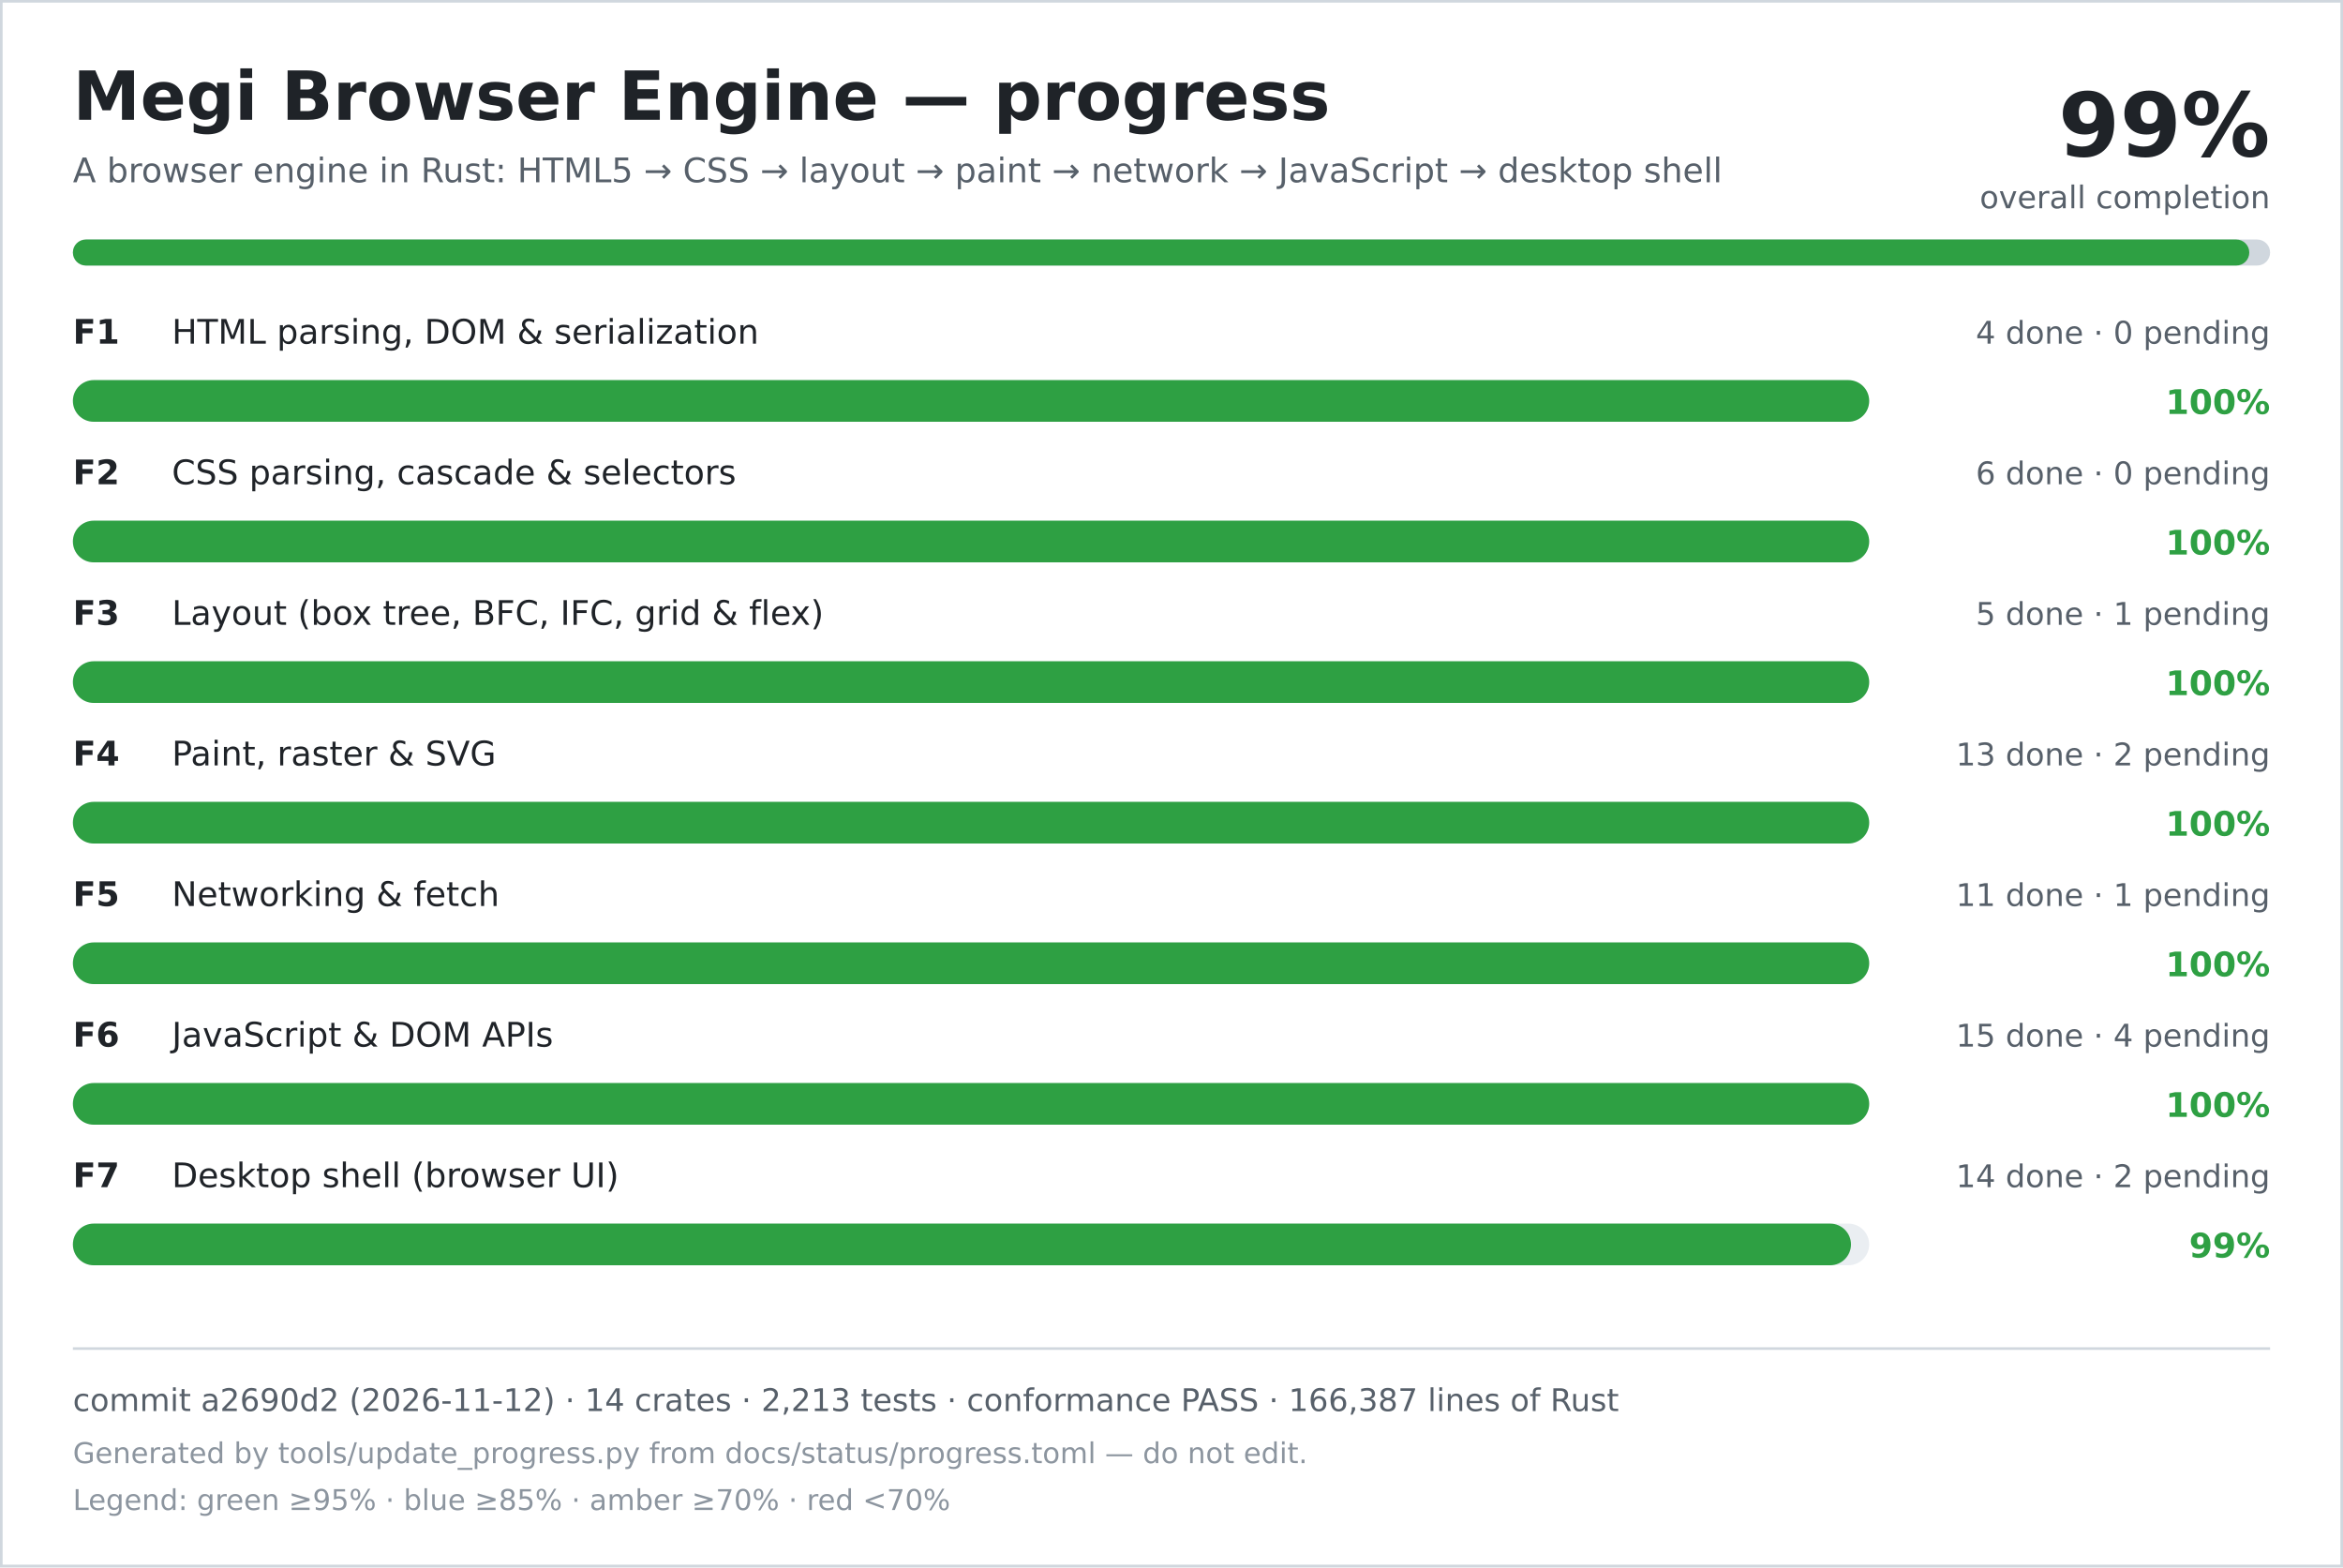
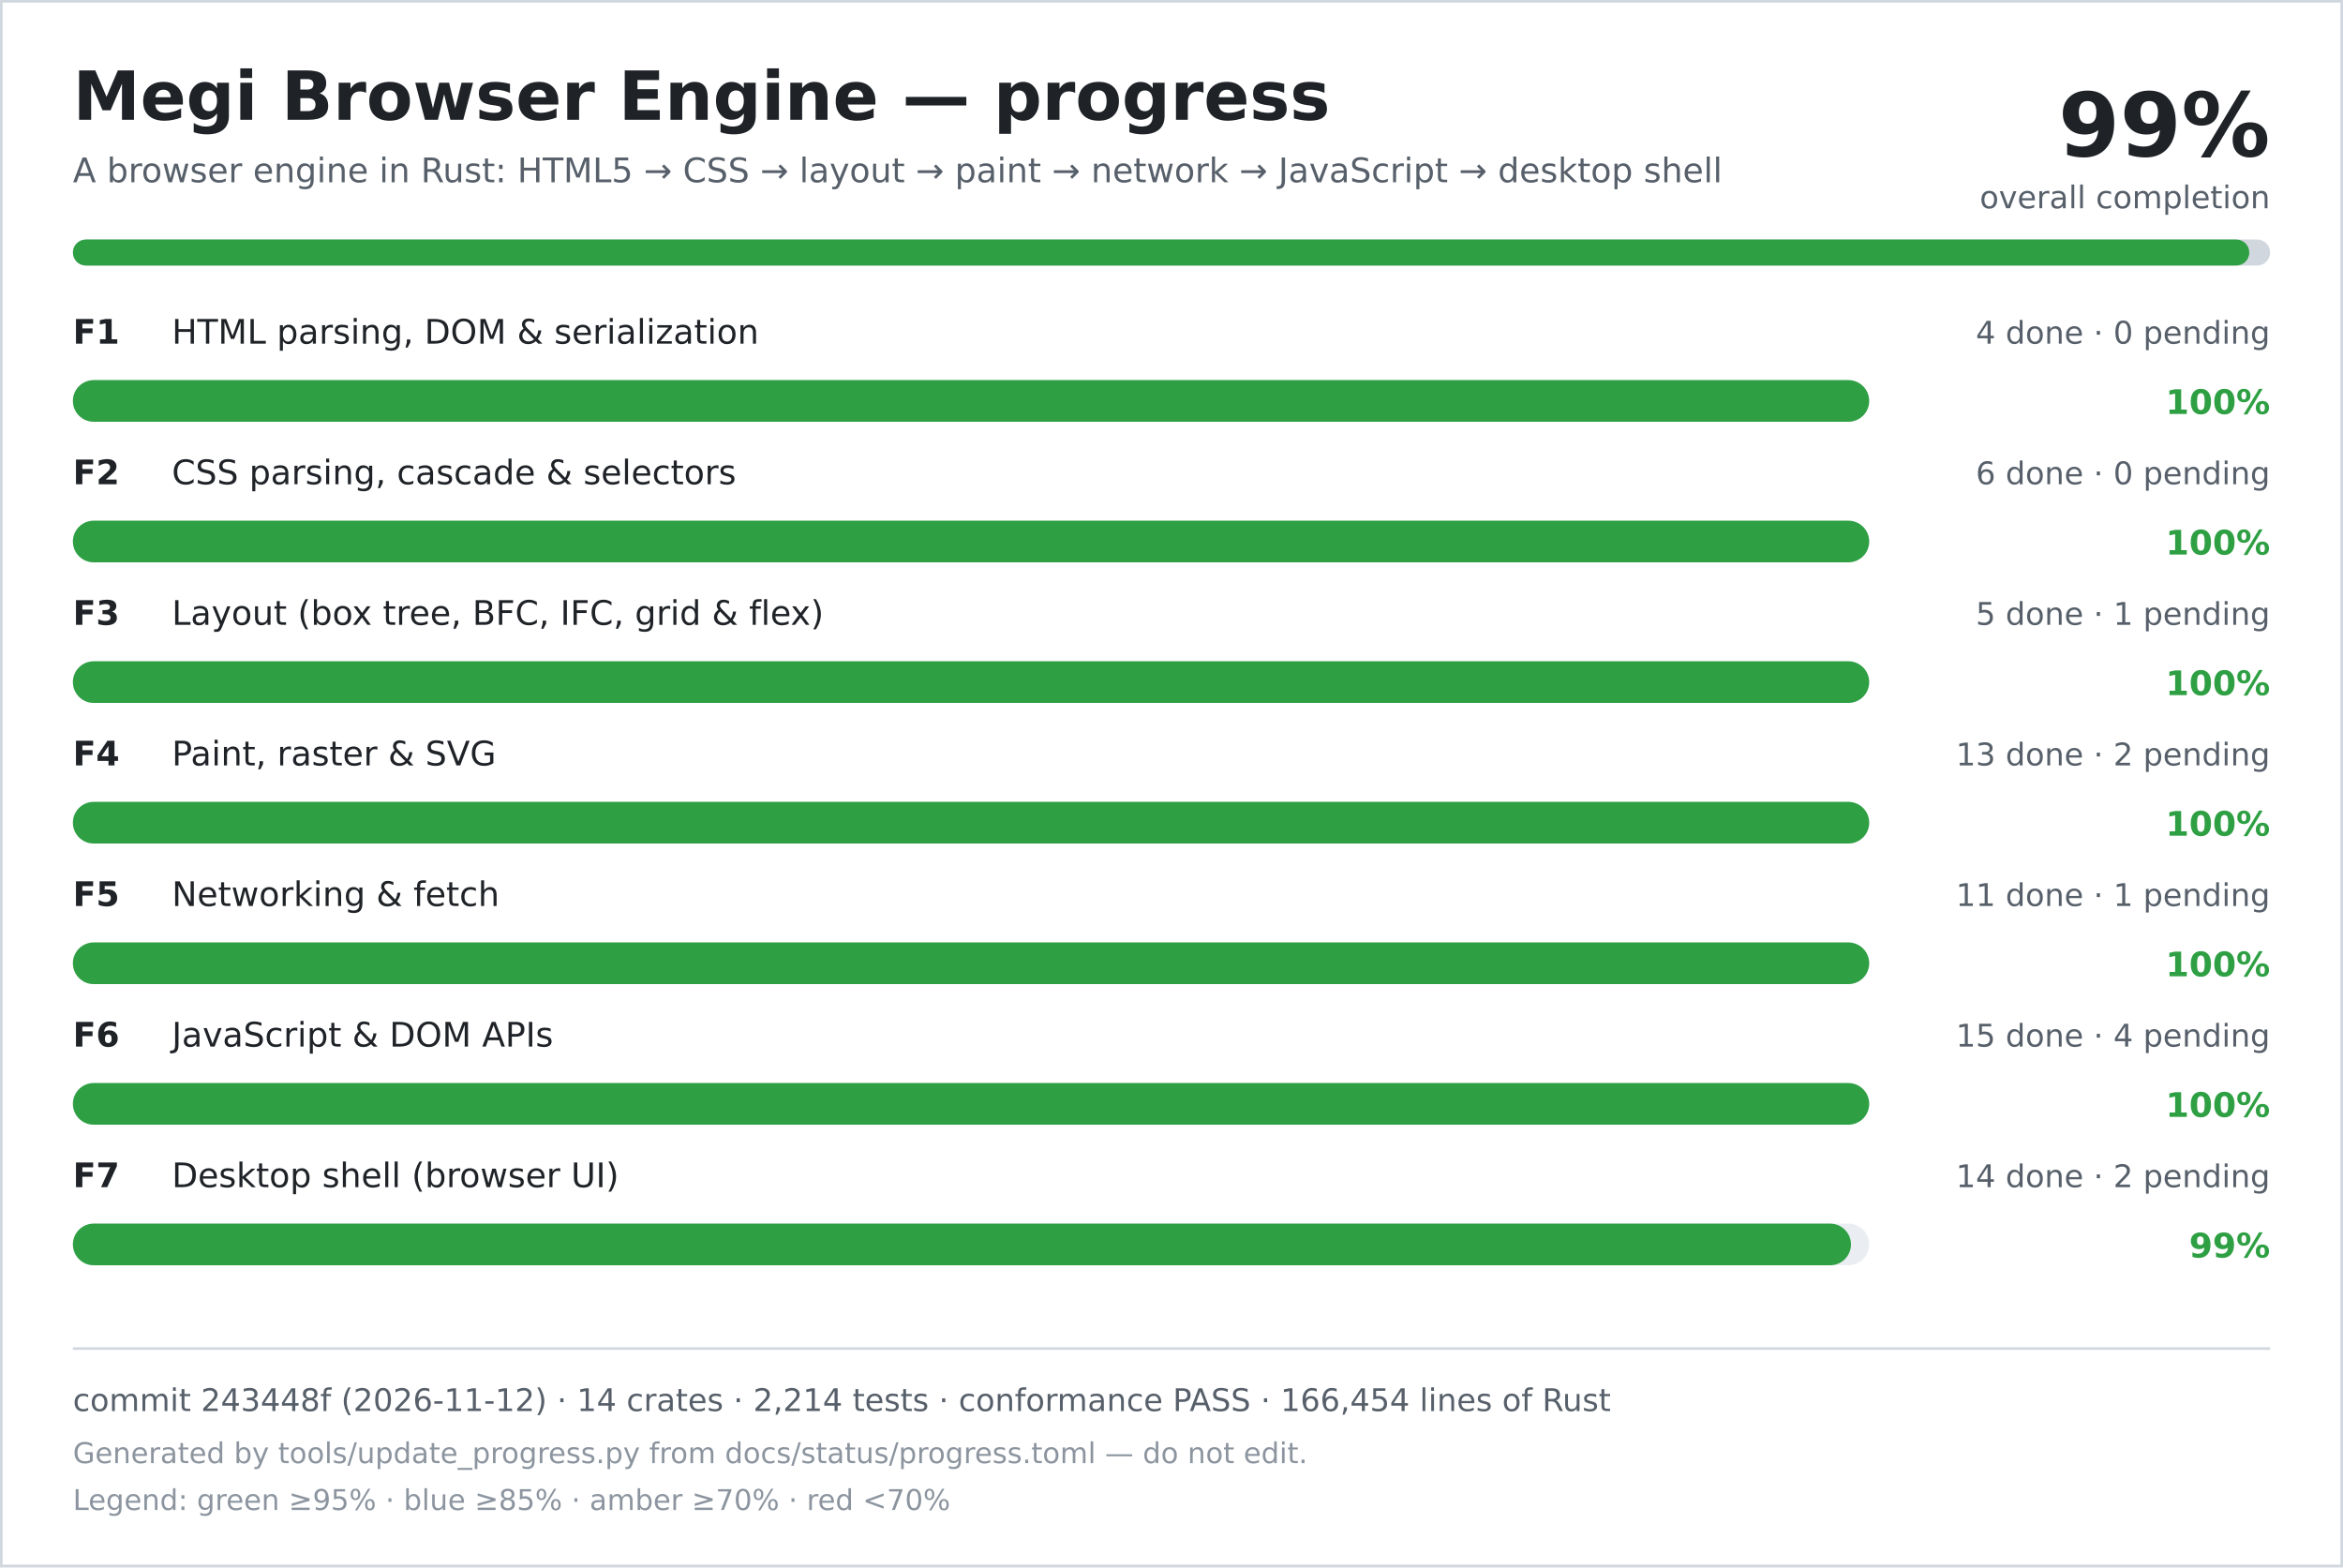
<svg xmlns="http://www.w3.org/2000/svg" width="900" height="602" viewBox="0 0 900 602" role="img" aria-labelledby="title desc">
  <rect width="900" height="602" fill="#ffffff" />
  <rect x="0.5" y="0.5" width="899" height="601" fill="none" stroke="#d0d7de" />
  <text x="28" y="46" font-family="DejaVu Sans, Verdana, sans-serif" font-size="26" font-weight="700" fill="#1f2328">Megi Browser Engine — progress</text>
  <text x="28" y="70" font-family="DejaVu Sans, Verdana, sans-serif" font-size="13" fill="#57606a">A browser engine in Rust: HTML5 → CSS → layout → paint → network → JavaScript → desktop shell</text>
  <text x="872" y="60" text-anchor="end" font-family="DejaVu Sans, Verdana, sans-serif" font-size="34" font-weight="700" fill="#1f2328">99%</text>
  <text x="872" y="80" text-anchor="end" font-family="DejaVu Sans, Verdana, sans-serif" font-size="12" fill="#57606a">overall completion</text>
  <rect x="28" y="92" width="844" height="10" rx="5" fill="#d0d7de" />
  <rect x="28" y="92" width="836" height="10" rx="5" fill="#2ea043" />
  <text x="28" y="132" font-family="DejaVu Sans, Verdana, sans-serif" font-size="13" font-weight="700" fill="#1f2328">F1</text>
  <text x="66" y="132" font-family="DejaVu Sans, Verdana, sans-serif" font-size="13" fill="#1f2328">HTML parsing, DOM &amp; serialization</text>
  <text x="872" y="132" text-anchor="end" font-family="DejaVu Sans, Verdana, sans-serif" font-size="12" fill="#57606a">4 done · 0 pending</text>
  <rect x="28" y="146" width="690" height="16" rx="8" fill="#eaeef2" />
  <rect x="28" y="146" width="690" height="16" rx="8" fill="#2ea043" />
  <text x="872" y="159" text-anchor="end" font-family="DejaVu Sans, Verdana, sans-serif" font-size="13" font-weight="700" fill="#2ea043">100%</text>
  <text x="28" y="186" font-family="DejaVu Sans, Verdana, sans-serif" font-size="13" font-weight="700" fill="#1f2328">F2</text>
  <text x="66" y="186" font-family="DejaVu Sans, Verdana, sans-serif" font-size="13" fill="#1f2328">CSS parsing, cascade &amp; selectors</text>
  <text x="872" y="186" text-anchor="end" font-family="DejaVu Sans, Verdana, sans-serif" font-size="12" fill="#57606a">6 done · 0 pending</text>
  <rect x="28" y="200" width="690" height="16" rx="8" fill="#eaeef2" />
  <rect x="28" y="200" width="690" height="16" rx="8" fill="#2ea043" />
  <text x="872" y="213" text-anchor="end" font-family="DejaVu Sans, Verdana, sans-serif" font-size="13" font-weight="700" fill="#2ea043">100%</text>
  <text x="28" y="240" font-family="DejaVu Sans, Verdana, sans-serif" font-size="13" font-weight="700" fill="#1f2328">F3</text>
  <text x="66" y="240" font-family="DejaVu Sans, Verdana, sans-serif" font-size="13" fill="#1f2328">Layout (box tree, BFC, IFC, grid &amp; flex)</text>
  <text x="872" y="240" text-anchor="end" font-family="DejaVu Sans, Verdana, sans-serif" font-size="12" fill="#57606a">5 done · 1 pending</text>
  <rect x="28" y="254" width="690" height="16" rx="8" fill="#eaeef2" />
  <rect x="28" y="254" width="690" height="16" rx="8" fill="#2ea043" />
  <text x="872" y="267" text-anchor="end" font-family="DejaVu Sans, Verdana, sans-serif" font-size="13" font-weight="700" fill="#2ea043">100%</text>
  <text x="28" y="294" font-family="DejaVu Sans, Verdana, sans-serif" font-size="13" font-weight="700" fill="#1f2328">F4</text>
  <text x="66" y="294" font-family="DejaVu Sans, Verdana, sans-serif" font-size="13" fill="#1f2328">Paint, raster &amp; SVG</text>
  <text x="872" y="294" text-anchor="end" font-family="DejaVu Sans, Verdana, sans-serif" font-size="12" fill="#57606a">13 done · 2 pending</text>
  <rect x="28" y="308" width="690" height="16" rx="8" fill="#eaeef2" />
  <rect x="28" y="308" width="690" height="16" rx="8" fill="#2ea043" />
  <text x="872" y="321" text-anchor="end" font-family="DejaVu Sans, Verdana, sans-serif" font-size="13" font-weight="700" fill="#2ea043">100%</text>
  <text x="28" y="348" font-family="DejaVu Sans, Verdana, sans-serif" font-size="13" font-weight="700" fill="#1f2328">F5</text>
  <text x="66" y="348" font-family="DejaVu Sans, Verdana, sans-serif" font-size="13" fill="#1f2328">Networking &amp; fetch</text>
  <text x="872" y="348" text-anchor="end" font-family="DejaVu Sans, Verdana, sans-serif" font-size="12" fill="#57606a">11 done · 1 pending</text>
  <rect x="28" y="362" width="690" height="16" rx="8" fill="#eaeef2" />
  <rect x="28" y="362" width="690" height="16" rx="8" fill="#2ea043" />
  <text x="872" y="375" text-anchor="end" font-family="DejaVu Sans, Verdana, sans-serif" font-size="13" font-weight="700" fill="#2ea043">100%</text>
  <text x="28" y="402" font-family="DejaVu Sans, Verdana, sans-serif" font-size="13" font-weight="700" fill="#1f2328">F6</text>
  <text x="66" y="402" font-family="DejaVu Sans, Verdana, sans-serif" font-size="13" fill="#1f2328">JavaScript &amp; DOM APIs</text>
  <text x="872" y="402" text-anchor="end" font-family="DejaVu Sans, Verdana, sans-serif" font-size="12" fill="#57606a">15 done · 4 pending</text>
  <rect x="28" y="416" width="690" height="16" rx="8" fill="#eaeef2" />
  <rect x="28" y="416" width="690" height="16" rx="8" fill="#2ea043" />
  <text x="872" y="429" text-anchor="end" font-family="DejaVu Sans, Verdana, sans-serif" font-size="13" font-weight="700" fill="#2ea043">100%</text>
  <text x="28" y="456" font-family="DejaVu Sans, Verdana, sans-serif" font-size="13" font-weight="700" fill="#1f2328">F7</text>
  <text x="66" y="456" font-family="DejaVu Sans, Verdana, sans-serif" font-size="13" fill="#1f2328">Desktop shell (browser UI)</text>
  <text x="872" y="456" text-anchor="end" font-family="DejaVu Sans, Verdana, sans-serif" font-size="12" fill="#57606a">14 done · 2 pending</text>
  <rect x="28" y="470" width="690" height="16" rx="8" fill="#eaeef2" />
  <rect x="28" y="470" width="683" height="16" rx="8" fill="#2ea043" />
  <text x="872" y="483" text-anchor="end" font-family="DejaVu Sans, Verdana, sans-serif" font-size="13" font-weight="700" fill="#2ea043">99%</text>
  <line x1="28" y1="518" x2="872" y2="518" stroke="#d0d7de" />
-   <text x="28" y="542" font-family="DejaVu Sans, Verdana, sans-serif" font-size="12" fill="#57606a">commit a2690d2 (2026-11-12) · 14 crates · 2,213 tests · conformance PASS · 166,387 lines of Rust</text>
+   <text x="28" y="542" font-family="DejaVu Sans, Verdana, sans-serif" font-size="12" fill="#57606a">commit 243448f (2026-11-12) · 14 crates · 2,214 tests · conformance PASS · 166,454 lines of Rust</text>
  <text x="28" y="562" font-family="DejaVu Sans, Verdana, sans-serif" font-size="11" fill="#8c959f">Generated by tools/update_progress.py from docs/status/progress.toml — do not edit.</text>
  <text x="28" y="580" font-family="DejaVu Sans, Verdana, sans-serif" font-size="11" fill="#8c959f">Legend: green ≥95% · blue ≥85% · amber ≥70% · red &lt;70%</text>
</svg>
